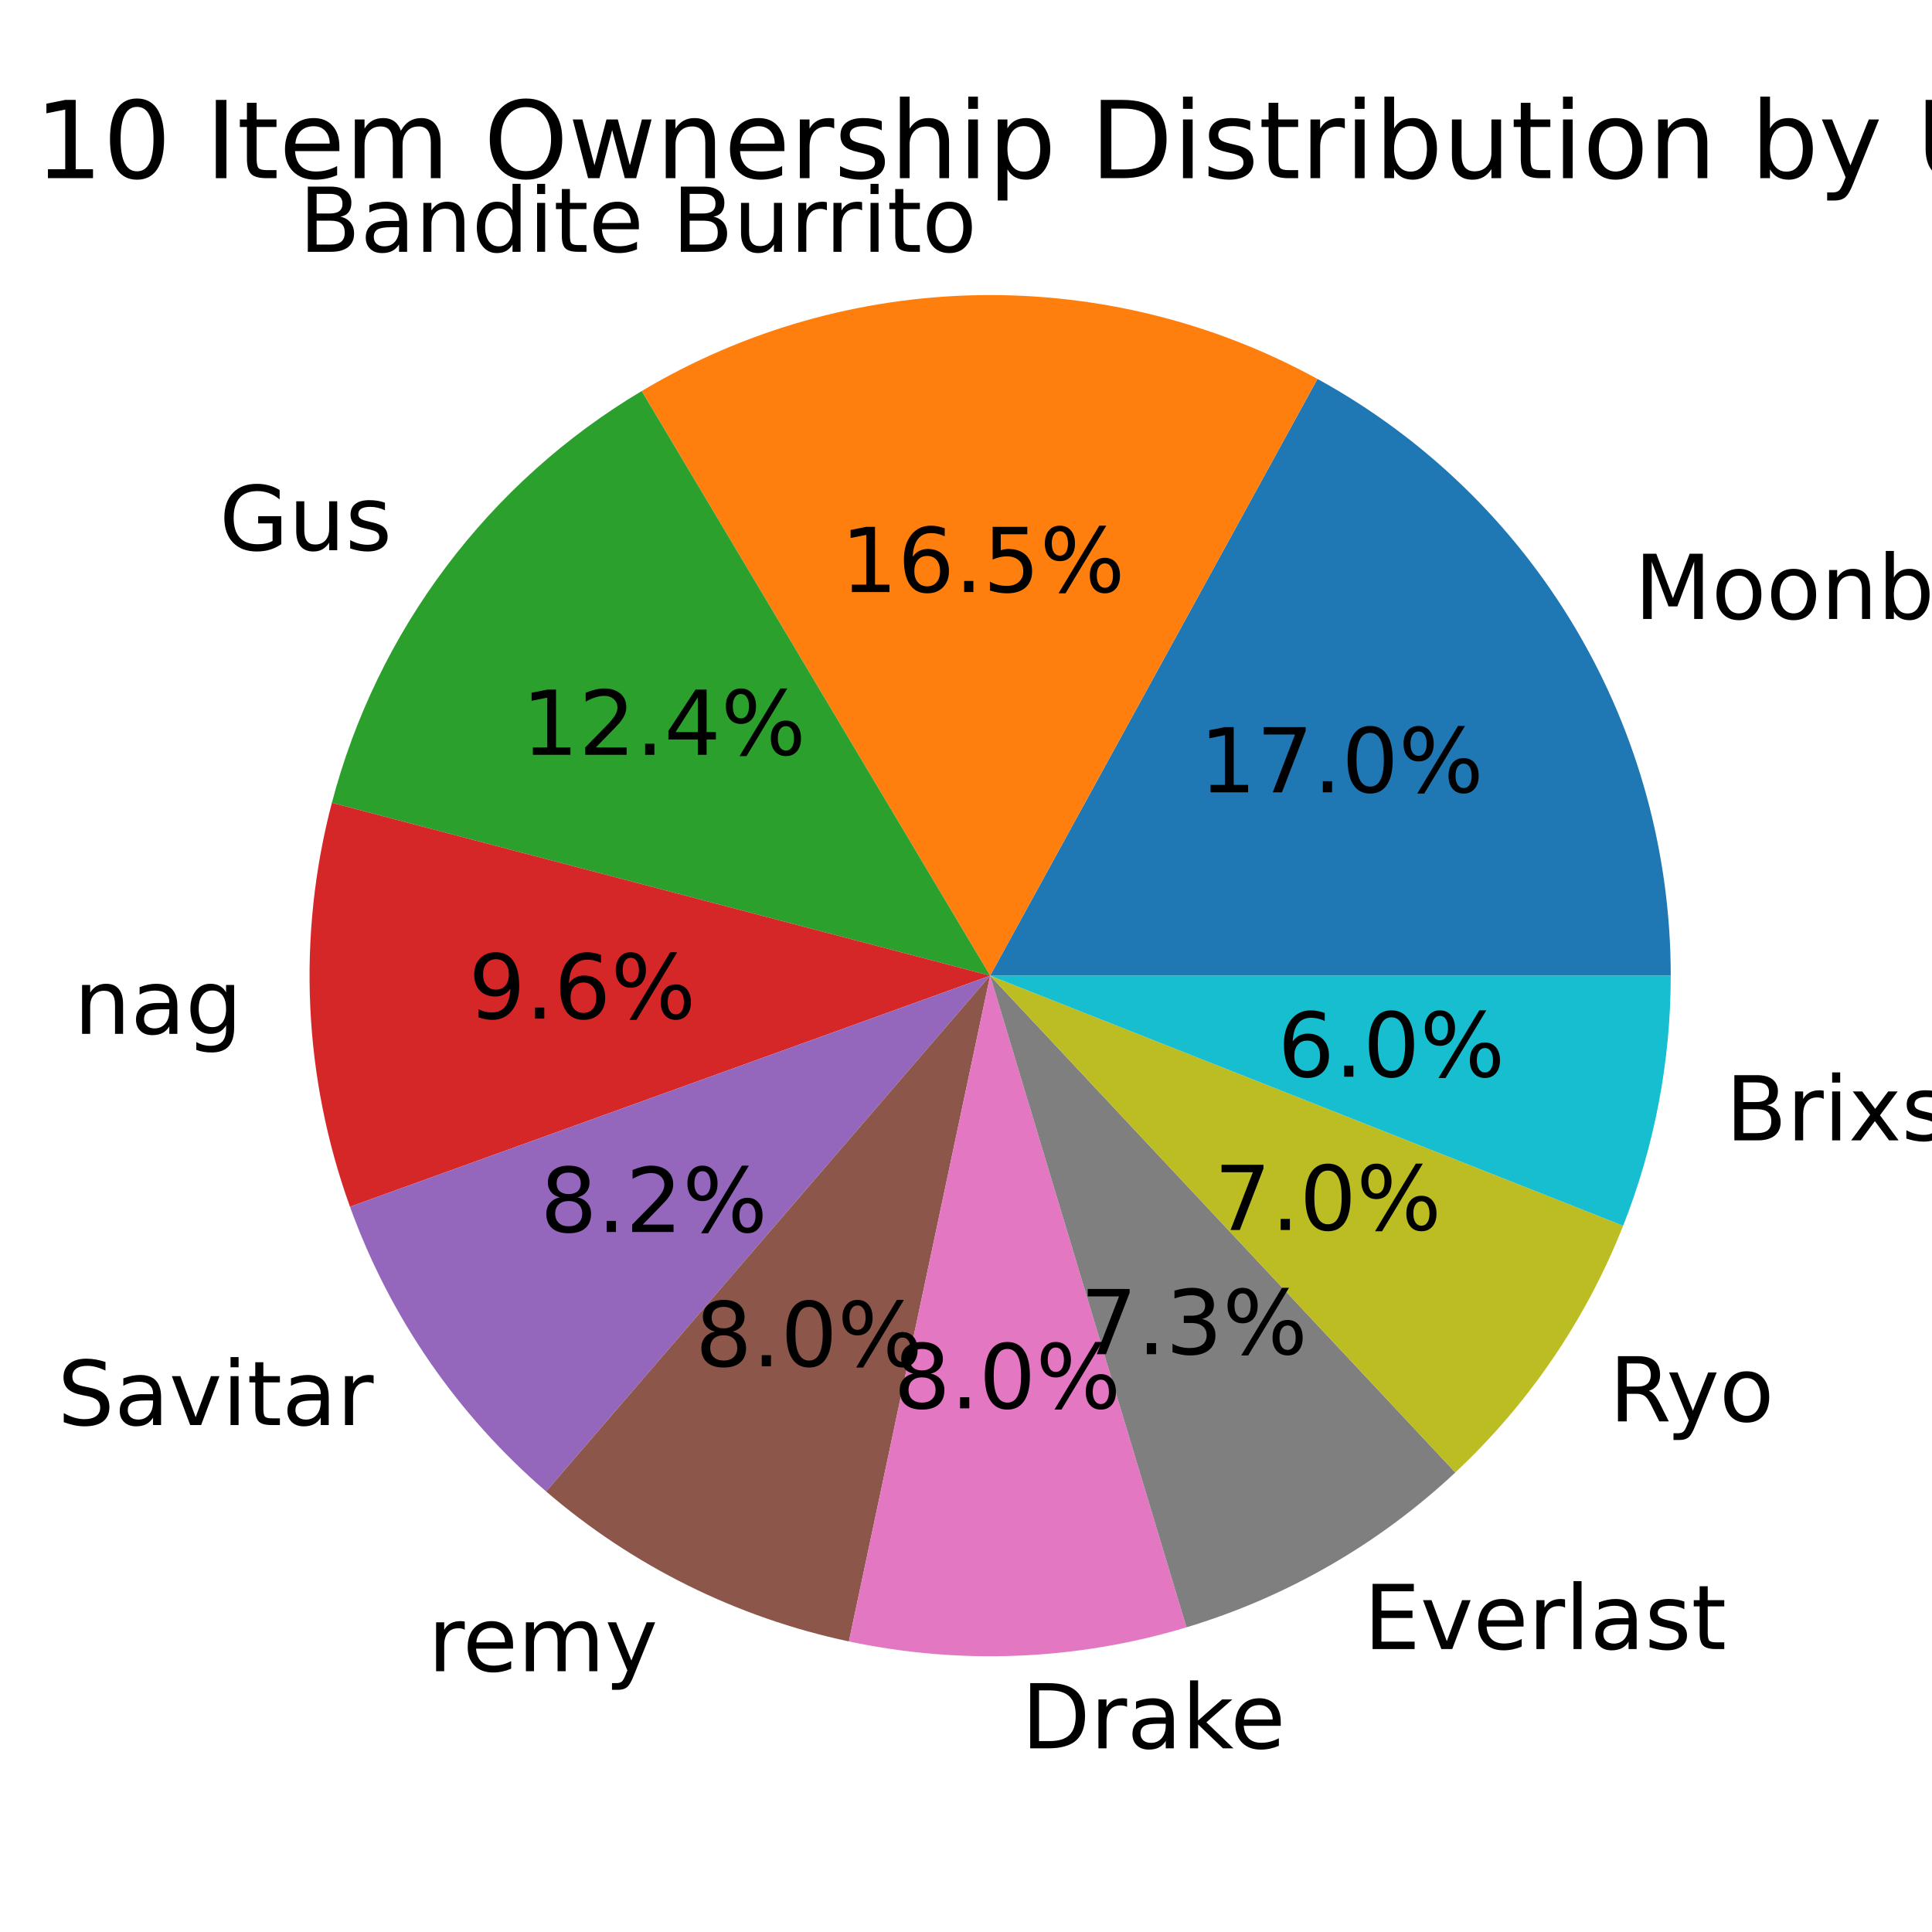
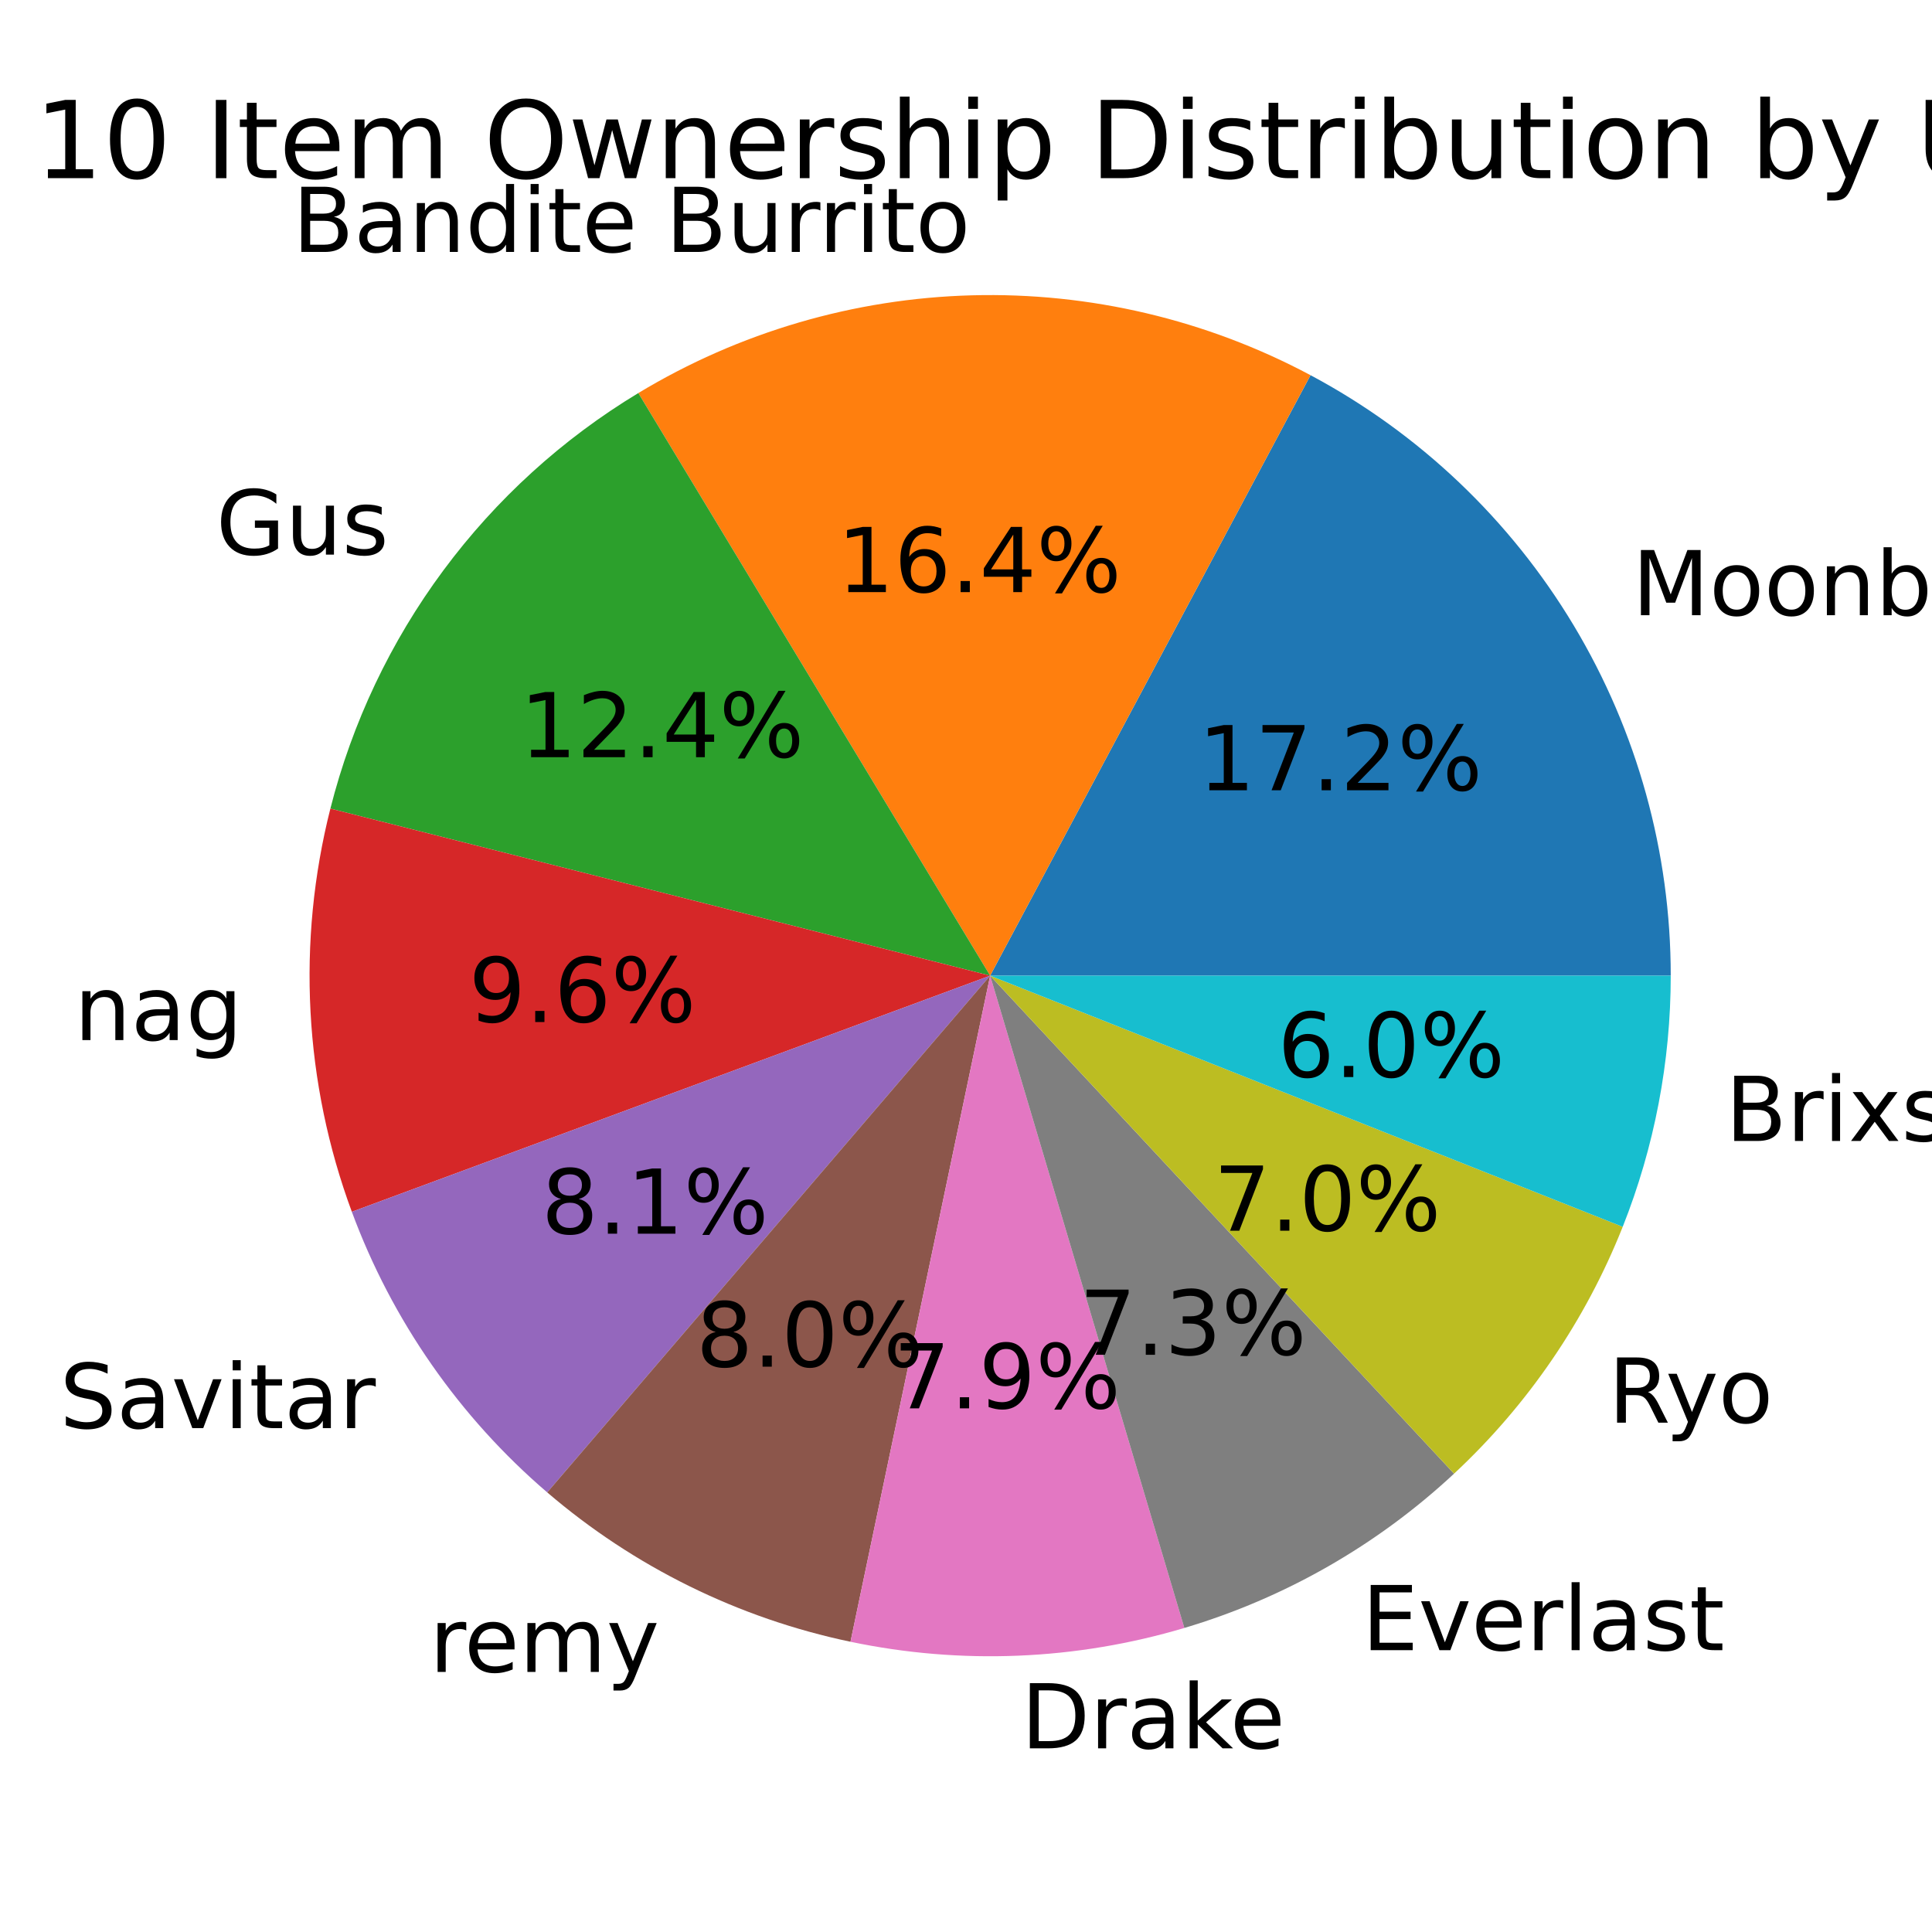
<svg xmlns="http://www.w3.org/2000/svg" xmlns:xlink="http://www.w3.org/1999/xlink" width="216pt" height="216pt" viewBox="0 0 216 216" version="1.1">
  <defs>
    <style type="text/css">*{stroke-linejoin: round; stroke-linecap: butt}</style>
  </defs>
  <g id="figure_1">
    <g id="patch_1">
      <path d="M 0 216  L 216 216  L 216 0  L 0 0  z " style="fill: #ffffff" />
    </g>
    <g id="axes_1">
      <g id="patch_2">
-         <path d="M 186.791 109.08  C 186.791 95.442 183.124 82.051 176.176 70.315  C 169.228 58.58 159.251 48.925 147.293 42.366  L 110.7 109.08  z " style="fill: #1f77b4" />
+         <path d="M 186.791 109.08  C 186.791 95.292 183.043 81.761 175.951 69.937  C 168.858 58.114 158.684 48.438 146.519 41.947  L 110.7 109.08  z " style="fill: #1f77b4" />
      </g>
      <g id="patch_3">
-         <path d="M 147.293 42.366  C 135.673 35.992 122.588 32.764 109.337 33.001  C 96.086 33.239 83.124 36.934 71.74 43.72  L 110.7 109.08  z " style="fill: #ff7f0e" />
+         <path d="M 146.519 41.947  C 134.893 35.744 121.852 32.666 108.678 33.016  C 95.505 33.366 82.646 37.133 71.365 43.945  L 110.7 109.08  z " style="fill: #ff7f0e" />
      </g>
      <g id="patch_4">
-         <path d="M 71.74 43.72  C 63.255 48.777 55.836 55.439 49.898 63.332  C 43.959 71.225 39.614 80.199 37.105 89.752  L 110.7 109.08  z " style="fill: #2ca02c" />
+         <path d="M 71.365 43.945  C 62.876 49.071 55.471 55.808 49.566 63.775  C 43.662 71.742 39.372 80.788 36.937 90.401  L 110.7 109.08  z " style="fill: #2ca02c" />
      </g>
      <g id="patch_5">
-         <path d="M 37.105 89.752  C 35.158 97.165 34.342 104.83 34.685 112.487  C 35.029 120.144 36.527 127.705 39.129 134.915  L 110.7 109.08  z " style="fill: #d62728" />
+         <path d="M 36.937 90.401  C 35.059 97.82 34.31 105.48 34.717 113.122  C 35.123 120.764 36.68 128.302 39.336 135.48  L 110.7 109.08  z " style="fill: #d62728" />
      </g>
      <g id="patch_6">
-         <path d="M 39.129 134.915  C 41.344 141.05 44.338 146.875 48.039 152.247  C 51.739 157.619 56.115 162.492 61.059 166.748  L 110.7 109.08  z " style="fill: #9467bd" />
+         <path d="M 39.336 135.48  C 41.573 141.528 44.57 147.268 48.256 152.56  C 51.941 157.853 56.284 162.655 61.18 166.852  L 110.7 109.08  z " style="fill: #9467bd" />
      </g>
      <g id="patch_7">
-         <path d="M 61.059 166.748  C 65.887 170.904 71.218 174.437 76.927 177.265  C 82.636 180.093 88.677 182.192 94.909 183.514  L 110.7 109.08  z " style="fill: #8c564b" />
+         <path d="M 61.18 166.852  C 66.02 171 71.361 174.524 77.079 177.34  C 82.797 180.157 88.847 182.243 95.085 183.551  L 110.7 109.08  z " style="fill: #8c564b" />
      </g>
      <g id="patch_8">
-         <path d="M 94.909 183.514  C 101.142 184.837 107.515 185.371 113.88 185.104  C 120.246 184.838 126.552 183.774 132.652 181.936  L 110.7 109.08  z " style="fill: #e377c2" />
+         <path d="M 95.085 183.551  C 101.25 184.844 107.551 185.366 113.844 185.106  C 120.138 184.846 126.375 183.805 132.411 182.008  L 110.7 109.08  z " style="fill: #e377c2" />
      </g>
      <g id="patch_9">
-         <path d="M 132.652 181.936  C 138.243 180.251 143.621 177.929 148.68 175.014  C 153.739 172.1 158.446 168.613 162.708 164.622  L 110.7 109.08  z " style="fill: #7f7f7f" />
+         <path d="M 132.411 182.008  C 138.016 180.339 143.41 178.03 148.486 175.126  C 153.562 172.222 158.286 168.743 162.565 164.757  L 110.7 109.08  z " style="fill: #7f7f7f" />
      </g>
      <g id="patch_10">
-         <path d="M 162.708 164.622  C 166.804 160.788 170.463 156.511 173.618 151.872  C 176.773 147.233 179.406 142.258 181.468 137.04  L 110.7 109.08  z " style="fill: #bcbd22" />
+         <path d="M 162.565 164.757  C 166.679 160.924 170.355 156.648 173.527 152.005  C 176.699 147.363 179.346 142.383 181.421 137.158  L 110.7 109.08  z " style="fill: #bcbd22" />
      </g>
      <g id="patch_11">
-         <path d="M 181.468 137.04  C 183.222 132.599 184.555 128.002 185.448 123.311  C 186.341 118.62 186.791 113.855 186.791 109.08  L 110.7 109.08  z " style="fill: #17becf" />
+         <path d="M 181.421 137.158  C 183.191 132.7 184.535 128.084 185.436 123.373  C 186.337 118.662 186.791 113.876 186.791 109.08  L 110.7 109.08  z " style="fill: #17becf" />
      </g>
      <g id="matplotlib.axis_1" />
      <g id="matplotlib.axis_2" />
      <g id="text_1">
-         <g transform="translate(182.7237 69.19819) scale(0.1 -0.1)">
+         <g transform="translate(182.476 68.78248) scale(0.1 -0.1)">
          <defs>
            <path id="DejaVuSans-4d" d="M 628 4666  L 1569 4666  L 2759 1491  L 3956 4666  L 4897 4666  L 4897 0  L 4281 0  L 4281 4097  L 3078 897  L 2444 897  L 1241 4097  L 1241 0  L 628 0  L 628 4666  z " transform="scale(0.015625)" />
            <path id="DejaVuSans-6f" d="M 1959 3097  Q 1497 3097 1228 2736  Q 959 2375 959 1747  Q 959 1119 1226 758  Q 1494 397 1959 397  Q 2419 397 2687 759  Q 2956 1122 2956 1747  Q 2956 2369 2687 2733  Q 2419 3097 1959 3097  z M 1959 3584  Q 2709 3584 3137 3096  Q 3566 2609 3566 1747  Q 3566 888 3137 398  Q 2709 -91 1959 -91  Q 1206 -91 779 398  Q 353 888 353 1747  Q 353 2609 779 3096  Q 1206 3584 1959 3584  z " transform="scale(0.015625)" />
            <path id="DejaVuSans-6e" d="M 3513 2113  L 3513 0  L 2938 0  L 2938 2094  Q 2938 2591 2744 2837  Q 2550 3084 2163 3084  Q 1697 3084 1428 2787  Q 1159 2491 1159 1978  L 1159 0  L 581 0  L 581 3500  L 1159 3500  L 1159 2956  Q 1366 3272 1645 3428  Q 1925 3584 2291 3584  Q 2894 3584 3203 3211  Q 3513 2838 3513 2113  z " transform="scale(0.015625)" />
            <path id="DejaVuSans-62" d="M 3116 1747  Q 3116 2381 2855 2742  Q 2594 3103 2138 3103  Q 1681 3103 1420 2742  Q 1159 2381 1159 1747  Q 1159 1113 1420 752  Q 1681 391 2138 391  Q 2594 391 2855 752  Q 3116 1113 3116 1747  z M 1159 2969  Q 1341 3281 1617 3432  Q 1894 3584 2278 3584  Q 2916 3584 3314 3078  Q 3713 2572 3713 1747  Q 3713 922 3314 415  Q 2916 -91 2278 -91  Q 1894 -91 1617 61  Q 1341 213 1159 525  L 1159 0  L 581 0  L 581 4863  L 1159 4863  L 1159 2969  z " transform="scale(0.015625)" />
            <path id="DejaVuSans-6c" d="M 603 4863  L 1178 4863  L 1178 0  L 603 0  L 603 4863  z " transform="scale(0.015625)" />
            <path id="DejaVuSans-6d" d="M 3328 2828  Q 3544 3216 3844 3400  Q 4144 3584 4550 3584  Q 5097 3584 5394 3201  Q 5691 2819 5691 2113  L 5691 0  L 5113 0  L 5113 2094  Q 5113 2597 4934 2840  Q 4756 3084 4391 3084  Q 3944 3084 3684 2787  Q 3425 2491 3425 1978  L 3425 0  L 2847 0  L 2847 2094  Q 2847 2600 2669 2842  Q 2491 3084 2119 3084  Q 1678 3084 1418 2786  Q 1159 2488 1159 1978  L 1159 0  L 581 0  L 581 3500  L 1159 3500  L 1159 2956  Q 1356 3278 1631 3431  Q 1906 3584 2284 3584  Q 2666 3584 2933 3390  Q 3200 3197 3328 2828  z " transform="scale(0.015625)" />
          </defs>
          <use xlink:href="#DejaVuSans-4d" />
          <use xlink:href="#DejaVuSans-6f" x="86.279" />
          <use xlink:href="#DejaVuSans-6f" x="147.461" />
          <use xlink:href="#DejaVuSans-6e" x="208.643" />
          <use xlink:href="#DejaVuSans-62" x="272.021" />
          <use xlink:href="#DejaVuSans-6c" x="335.498" />
          <use xlink:href="#DejaVuSans-6f" x="363.281" />
          <use xlink:href="#DejaVuSans-6f" x="424.463" />
          <use xlink:href="#DejaVuSans-6d" x="485.645" />
        </g>
      </g>
      <g id="text_2">
-         <g transform="translate(134.1021 88.58055) scale(0.1 -0.1)">
+         <g transform="translate(133.9669 88.3538) scale(0.1 -0.1)">
          <defs>
            <path id="DejaVuSans-31" d="M 794 531  L 1825 531  L 1825 4091  L 703 3866  L 703 4441  L 1819 4666  L 2450 4666  L 2450 531  L 3481 531  L 3481 0  L 794 0  L 794 531  z " transform="scale(0.015625)" />
            <path id="DejaVuSans-37" d="M 525 4666  L 3525 4666  L 3525 4397  L 1831 0  L 1172 0  L 2766 4134  L 525 4134  L 525 4666  z " transform="scale(0.015625)" />
            <path id="DejaVuSans-2e" d="M 684 794  L 1344 794  L 1344 0  L 684 0  L 684 794  z " transform="scale(0.015625)" />
-             <path id="DejaVuSans-30" d="M 2034 4250  Q 1547 4250 1301 3770  Q 1056 3291 1056 2328  Q 1056 1369 1301 889  Q 1547 409 2034 409  Q 2525 409 2770 889  Q 3016 1369 3016 2328  Q 3016 3291 2770 3770  Q 2525 4250 2034 4250  z M 2034 4750  Q 2819 4750 3233 4129  Q 3647 3509 3647 2328  Q 3647 1150 3233 529  Q 2819 -91 2034 -91  Q 1250 -91 836 529  Q 422 1150 422 2328  Q 422 3509 836 4129  Q 1250 4750 2034 4750  z " transform="scale(0.015625)" />
+             <path id="DejaVuSans-32" d="M 1228 531  L 3431 531  L 3431 0  L 469 0  L 469 531  Q 828 903 1448 1529  Q 2069 2156 2228 2338  Q 2531 2678 2651 2914  Q 2772 3150 2772 3378  Q 2772 3750 2511 3984  Q 2250 4219 1831 4219  Q 1534 4219 1204 4116  Q 875 4013 500 3803  L 500 4441  Q 881 4594 1212 4672  Q 1544 4750 1819 4750  Q 2544 4750 2975 4387  Q 3406 4025 3406 3419  Q 3406 3131 3298 2873  Q 3191 2616 2906 2266  Q 2828 2175 2409 1742  Q 1991 1309 1228 531  z " transform="scale(0.015625)" />
            <path id="DejaVuSans-25" d="M 4653 2053  Q 4381 2053 4226 1822  Q 4072 1591 4072 1178  Q 4072 772 4226 539  Q 4381 306 4653 306  Q 4919 306 5073 539  Q 5228 772 5228 1178  Q 5228 1588 5073 1820  Q 4919 2053 4653 2053  z M 4653 2450  Q 5147 2450 5437 2106  Q 5728 1763 5728 1178  Q 5728 594 5436 251  Q 5144 -91 4653 -91  Q 4153 -91 3862 251  Q 3572 594 3572 1178  Q 3572 1766 3864 2108  Q 4156 2450 4653 2450  z M 1428 4353  Q 1159 4353 1004 4120  Q 850 3888 850 3481  Q 850 3069 1003 2837  Q 1156 2606 1428 2606  Q 1700 2606 1854 2837  Q 2009 3069 2009 3481  Q 2009 3884 1853 4118  Q 1697 4353 1428 4353  z M 4250 4750  L 4750 4750  L 1831 -91  L 1331 -91  L 4250 4750  z M 1428 4750  Q 1922 4750 2215 4408  Q 2509 4066 2509 3481  Q 2509 2891 2217 2550  Q 1925 2209 1428 2209  Q 931 2209 642 2551  Q 353 2894 353 3481  Q 353 4063 643 4406  Q 934 4750 1428 4750  z " transform="scale(0.015625)" />
          </defs>
          <use xlink:href="#DejaVuSans-31" />
          <use xlink:href="#DejaVuSans-37" x="63.623" />
          <use xlink:href="#DejaVuSans-2e" x="127.246" />
-           <use xlink:href="#DejaVuSans-30" x="159.033" />
+           <use xlink:href="#DejaVuSans-32" x="159.033" />
          <use xlink:href="#DejaVuSans-25" x="222.656" />
        </g>
      </g>
      <g id="text_3">
-         <g transform="translate(33.43317 28.15281) scale(0.1 -0.1)">
+         <g transform="translate(32.70886 28.16893) scale(0.1 -0.1)">
          <defs>
            <path id="DejaVuSans-42" d="M 1259 2228  L 1259 519  L 2272 519  Q 2781 519 3026 730  Q 3272 941 3272 1375  Q 3272 1813 3026 2020  Q 2781 2228 2272 2228  L 1259 2228  z M 1259 4147  L 1259 2741  L 2194 2741  Q 2656 2741 2882 2914  Q 3109 3088 3109 3444  Q 3109 3797 2882 3972  Q 2656 4147 2194 4147  L 1259 4147  z M 628 4666  L 2241 4666  Q 2963 4666 3353 4366  Q 3744 4066 3744 3513  Q 3744 3084 3544 2831  Q 3344 2578 2956 2516  Q 3422 2416 3680 2098  Q 3938 1781 3938 1306  Q 3938 681 3513 340  Q 3088 0 2303 0  L 628 0  L 628 4666  z " transform="scale(0.015625)" />
            <path id="DejaVuSans-61" d="M 2194 1759  Q 1497 1759 1228 1600  Q 959 1441 959 1056  Q 959 750 1161 570  Q 1363 391 1709 391  Q 2188 391 2477 730  Q 2766 1069 2766 1631  L 2766 1759  L 2194 1759  z M 3341 1997  L 3341 0  L 2766 0  L 2766 531  Q 2569 213 2275 61  Q 1981 -91 1556 -91  Q 1019 -91 701 211  Q 384 513 384 1019  Q 384 1609 779 1909  Q 1175 2209 1959 2209  L 2766 2209  L 2766 2266  Q 2766 2663 2505 2880  Q 2244 3097 1772 3097  Q 1472 3097 1187 3025  Q 903 2953 641 2809  L 641 3341  Q 956 3463 1253 3523  Q 1550 3584 1831 3584  Q 2591 3584 2966 3190  Q 3341 2797 3341 1997  z " transform="scale(0.015625)" />
            <path id="DejaVuSans-64" d="M 2906 2969  L 2906 4863  L 3481 4863  L 3481 0  L 2906 0  L 2906 525  Q 2725 213 2448 61  Q 2172 -91 1784 -91  Q 1150 -91 751 415  Q 353 922 353 1747  Q 353 2572 751 3078  Q 1150 3584 1784 3584  Q 2172 3584 2448 3432  Q 2725 3281 2906 2969  z M 947 1747  Q 947 1113 1208 752  Q 1469 391 1925 391  Q 2381 391 2643 752  Q 2906 1113 2906 1747  Q 2906 2381 2643 2742  Q 2381 3103 1925 3103  Q 1469 3103 1208 2742  Q 947 2381 947 1747  z " transform="scale(0.015625)" />
            <path id="DejaVuSans-69" d="M 603 3500  L 1178 3500  L 1178 0  L 603 0  L 603 3500  z M 603 4863  L 1178 4863  L 1178 4134  L 603 4134  L 603 4863  z " transform="scale(0.015625)" />
            <path id="DejaVuSans-74" d="M 1172 4494  L 1172 3500  L 2356 3500  L 2356 3053  L 1172 3053  L 1172 1153  Q 1172 725 1289 603  Q 1406 481 1766 481  L 2356 481  L 2356 0  L 1766 0  Q 1100 0 847 248  Q 594 497 594 1153  L 594 3053  L 172 3053  L 172 3500  L 594 3500  L 594 4494  L 1172 4494  z " transform="scale(0.015625)" />
            <path id="DejaVuSans-65" d="M 3597 1894  L 3597 1613  L 953 1613  Q 991 1019 1311 708  Q 1631 397 2203 397  Q 2534 397 2845 478  Q 3156 559 3463 722  L 3463 178  Q 3153 47 2828 -22  Q 2503 -91 2169 -91  Q 1331 -91 842 396  Q 353 884 353 1716  Q 353 2575 817 3079  Q 1281 3584 2069 3584  Q 2775 3584 3186 3129  Q 3597 2675 3597 1894  z M 3022 2063  Q 3016 2534 2758 2815  Q 2500 3097 2075 3097  Q 1594 3097 1305 2825  Q 1016 2553 972 2059  L 3022 2063  z " transform="scale(0.015625)" />
            <path id="DejaVuSans-20" transform="scale(0.015625)" />
            <path id="DejaVuSans-75" d="M 544 1381  L 544 3500  L 1119 3500  L 1119 1403  Q 1119 906 1312 657  Q 1506 409 1894 409  Q 2359 409 2629 706  Q 2900 1003 2900 1516  L 2900 3500  L 3475 3500  L 3475 0  L 2900 0  L 2900 538  Q 2691 219 2414 64  Q 2138 -91 1772 -91  Q 1169 -91 856 284  Q 544 659 544 1381  z M 1991 3584  L 1991 3584  z " transform="scale(0.015625)" />
            <path id="DejaVuSans-72" d="M 2631 2963  Q 2534 3019 2420 3045  Q 2306 3072 2169 3072  Q 1681 3072 1420 2755  Q 1159 2438 1159 1844  L 1159 0  L 581 0  L 581 3500  L 1159 3500  L 1159 2956  Q 1341 3275 1631 3429  Q 1922 3584 2338 3584  Q 2397 3584 2469 3576  Q 2541 3569 2628 3553  L 2631 2963  z " transform="scale(0.015625)" />
          </defs>
          <use xlink:href="#DejaVuSans-42" />
          <use xlink:href="#DejaVuSans-61" x="68.604" />
          <use xlink:href="#DejaVuSans-6e" x="129.883" />
          <use xlink:href="#DejaVuSans-64" x="193.262" />
          <use xlink:href="#DejaVuSans-69" x="256.738" />
          <use xlink:href="#DejaVuSans-74" x="284.521" />
          <use xlink:href="#DejaVuSans-65" x="323.73" />
          <use xlink:href="#DejaVuSans-20" x="385.254" />
          <use xlink:href="#DejaVuSans-42" x="417.041" />
          <use xlink:href="#DejaVuSans-75" x="485.645" />
          <use xlink:href="#DejaVuSans-72" x="549.023" />
          <use xlink:href="#DejaVuSans-72" x="588.387" />
          <use xlink:href="#DejaVuSans-69" x="629.5" />
          <use xlink:href="#DejaVuSans-74" x="657.283" />
          <use xlink:href="#DejaVuSans-6f" x="696.492" />
        </g>
      </g>
      <g id="text_4">
-         <g transform="translate(93.99842 66.19216) scale(0.1 -0.1)">
+         <g transform="translate(93.60334 66.20095) scale(0.1 -0.1)">
          <defs>
            <path id="DejaVuSans-36" d="M 2113 2584  Q 1688 2584 1439 2293  Q 1191 2003 1191 1497  Q 1191 994 1439 701  Q 1688 409 2113 409  Q 2538 409 2786 701  Q 3034 994 3034 1497  Q 3034 2003 2786 2293  Q 2538 2584 2113 2584  z M 3366 4563  L 3366 3988  Q 3128 4100 2886 4159  Q 2644 4219 2406 4219  Q 1781 4219 1451 3797  Q 1122 3375 1075 2522  Q 1259 2794 1537 2939  Q 1816 3084 2150 3084  Q 2853 3084 3261 2657  Q 3669 2231 3669 1497  Q 3669 778 3244 343  Q 2819 -91 2113 -91  Q 1303 -91 875 529  Q 447 1150 447 2328  Q 447 3434 972 4092  Q 1497 4750 2381 4750  Q 2619 4750 2861 4703  Q 3103 4656 3366 4563  z " transform="scale(0.015625)" />
-             <path id="DejaVuSans-35" d="M 691 4666  L 3169 4666  L 3169 4134  L 1269 4134  L 1269 2991  Q 1406 3038 1543 3061  Q 1681 3084 1819 3084  Q 2600 3084 3056 2656  Q 3513 2228 3513 1497  Q 3513 744 3044 326  Q 2575 -91 1722 -91  Q 1428 -91 1123 -41  Q 819 9 494 109  L 494 744  Q 775 591 1075 516  Q 1375 441 1709 441  Q 2250 441 2565 725  Q 2881 1009 2881 1497  Q 2881 1984 2565 2268  Q 2250 2553 1709 2553  Q 1456 2553 1204 2497  Q 953 2441 691 2322  L 691 4666  z " transform="scale(0.015625)" />
+             <path id="DejaVuSans-34" d="M 2419 4116  L 825 1625  L 2419 1625  L 2419 4116  z M 2253 4666  L 3047 4666  L 3047 1625  L 3713 1625  L 3713 1100  L 3047 1100  L 3047 0  L 2419 0  L 2419 1100  L 313 1100  L 313 1709  L 2253 4666  z " transform="scale(0.015625)" />
          </defs>
          <use xlink:href="#DejaVuSans-31" />
          <use xlink:href="#DejaVuSans-36" x="63.623" />
          <use xlink:href="#DejaVuSans-2e" x="127.246" />
-           <use xlink:href="#DejaVuSans-35" x="159.033" />
+           <use xlink:href="#DejaVuSans-34" x="159.033" />
          <use xlink:href="#DejaVuSans-25" x="222.656" />
        </g>
      </g>
      <g id="text_5">
-         <g transform="translate(24.52214 61.51627) scale(0.1 -0.1)">
+         <g transform="translate(24.15782 62.00416) scale(0.1 -0.1)">
          <defs>
            <path id="DejaVuSans-47" d="M 3809 666  L 3809 1919  L 2778 1919  L 2778 2438  L 4434 2438  L 4434 434  Q 4069 175 3628 42  Q 3188 -91 2688 -91  Q 1594 -91 976 548  Q 359 1188 359 2328  Q 359 3472 976 4111  Q 1594 4750 2688 4750  Q 3144 4750 3555 4637  Q 3966 4525 4313 4306  L 4313 3634  Q 3963 3931 3569 4081  Q 3175 4231 2741 4231  Q 1884 4231 1454 3753  Q 1025 3275 1025 2328  Q 1025 1384 1454 906  Q 1884 428 2741 428  Q 3075 428 3337 486  Q 3600 544 3809 666  z " transform="scale(0.015625)" />
            <path id="DejaVuSans-73" d="M 2834 3397  L 2834 2853  Q 2591 2978 2328 3040  Q 2066 3103 1784 3103  Q 1356 3103 1142 2972  Q 928 2841 928 2578  Q 928 2378 1081 2264  Q 1234 2150 1697 2047  L 1894 2003  Q 2506 1872 2764 1633  Q 3022 1394 3022 966  Q 3022 478 2636 193  Q 2250 -91 1575 -91  Q 1294 -91 989 -36  Q 684 19 347 128  L 347 722  Q 666 556 975 473  Q 1284 391 1588 391  Q 1994 391 2212 530  Q 2431 669 2431 922  Q 2431 1156 2273 1281  Q 2116 1406 1581 1522  L 1381 1569  Q 847 1681 609 1914  Q 372 2147 372 2553  Q 372 3047 722 3315  Q 1072 3584 1716 3584  Q 2034 3584 2315 3537  Q 2597 3491 2834 3397  z " transform="scale(0.015625)" />
          </defs>
          <use xlink:href="#DejaVuSans-47" />
          <use xlink:href="#DejaVuSans-75" x="77.49" />
          <use xlink:href="#DejaVuSans-73" x="140.869" />
        </g>
      </g>
      <g id="text_6">
-         <g transform="translate(58.33502 84.39041) scale(0.1 -0.1)">
-           <defs>
-             <path id="DejaVuSans-32" d="M 1228 531  L 3431 531  L 3431 0  L 469 0  L 469 531  Q 828 903 1448 1529  Q 2069 2156 2228 2338  Q 2531 2678 2651 2914  Q 2772 3150 2772 3378  Q 2772 3750 2511 3984  Q 2250 4219 1831 4219  Q 1534 4219 1204 4116  Q 875 4013 500 3803  L 500 4441  Q 881 4594 1212 4672  Q 1544 4750 1819 4750  Q 2544 4750 2975 4387  Q 3406 4025 3406 3419  Q 3406 3131 3298 2873  Q 3191 2616 2906 2266  Q 2828 2175 2409 1742  Q 1991 1309 1228 531  z " transform="scale(0.015625)" />
-             <path id="DejaVuSans-34" d="M 2419 4116  L 825 1625  L 2419 1625  L 2419 4116  z M 2253 4666  L 3047 4666  L 3047 1625  L 3713 1625  L 3713 1100  L 3047 1100  L 3047 0  L 2419 0  L 2419 1100  L 313 1100  L 313 1709  L 2253 4666  z " transform="scale(0.015625)" />
-           </defs>
+         <g transform="translate(58.13629 84.65653) scale(0.1 -0.1)">
          <use xlink:href="#DejaVuSans-31" />
          <use xlink:href="#DejaVuSans-32" x="63.623" />
          <use xlink:href="#DejaVuSans-2e" x="127.246" />
          <use xlink:href="#DejaVuSans-34" x="159.033" />
          <use xlink:href="#DejaVuSans-25" x="222.656" />
        </g>
      </g>
      <g id="text_7">
-         <g transform="translate(8.269897 115.5874) scale(0.1 -0.1)">
+         <g transform="translate(8.304119 116.2857) scale(0.1 -0.1)">
          <defs>
            <path id="DejaVuSans-67" d="M 2906 1791  Q 2906 2416 2648 2759  Q 2391 3103 1925 3103  Q 1463 3103 1205 2759  Q 947 2416 947 1791  Q 947 1169 1205 825  Q 1463 481 1925 481  Q 2391 481 2648 825  Q 2906 1169 2906 1791  z M 3481 434  Q 3481 -459 3084 -895  Q 2688 -1331 1869 -1331  Q 1566 -1331 1297 -1286  Q 1028 -1241 775 -1147  L 775 -588  Q 1028 -725 1275 -790  Q 1522 -856 1778 -856  Q 2344 -856 2625 -561  Q 2906 -266 2906 331  L 2906 616  Q 2728 306 2450 153  Q 2172 0 1784 0  Q 1141 0 747 490  Q 353 981 353 1791  Q 353 2603 747 3093  Q 1141 3584 1784 3584  Q 2172 3584 2450 3431  Q 2728 3278 2906 2969  L 2906 3500  L 3481 3500  L 3481 434  z " transform="scale(0.015625)" />
          </defs>
          <use xlink:href="#DejaVuSans-6e" />
          <use xlink:href="#DejaVuSans-61" x="63.379" />
          <use xlink:href="#DejaVuSans-67" x="124.658" />
        </g>
      </g>
      <g id="text_8">
-         <g transform="translate(52.38891 113.8838) scale(0.1 -0.1)">
+         <g transform="translate(52.40757 114.2646) scale(0.1 -0.1)">
          <defs>
            <path id="DejaVuSans-39" d="M 703 97  L 703 672  Q 941 559 1184 500  Q 1428 441 1663 441  Q 2288 441 2617 861  Q 2947 1281 2994 2138  Q 2813 1869 2534 1725  Q 2256 1581 1919 1581  Q 1219 1581 811 2004  Q 403 2428 403 3163  Q 403 3881 828 4315  Q 1253 4750 1959 4750  Q 2769 4750 3195 4129  Q 3622 3509 3622 2328  Q 3622 1225 3098 567  Q 2575 -91 1691 -91  Q 1453 -91 1209 -44  Q 966 3 703 97  z M 1959 2075  Q 2384 2075 2632 2365  Q 2881 2656 2881 3163  Q 2881 3666 2632 3958  Q 2384 4250 1959 4250  Q 1534 4250 1286 3958  Q 1038 3666 1038 3163  Q 1038 2656 1286 2365  Q 1534 2075 1959 2075  z " transform="scale(0.015625)" />
          </defs>
          <use xlink:href="#DejaVuSans-39" />
          <use xlink:href="#DejaVuSans-2e" x="63.623" />
          <use xlink:href="#DejaVuSans-36" x="95.41" />
          <use xlink:href="#DejaVuSans-25" x="159.033" />
        </g>
      </g>
      <g id="text_9">
-         <g transform="translate(6.43978 159.3231) scale(0.1 -0.1)">
+         <g transform="translate(6.678396 159.6676) scale(0.1 -0.1)">
          <defs>
            <path id="DejaVuSans-53" d="M 3425 4513  L 3425 3897  Q 3066 4069 2747 4153  Q 2428 4238 2131 4238  Q 1616 4238 1336 4038  Q 1056 3838 1056 3469  Q 1056 3159 1242 3001  Q 1428 2844 1947 2747  L 2328 2669  Q 3034 2534 3370 2195  Q 3706 1856 3706 1288  Q 3706 609 3251 259  Q 2797 -91 1919 -91  Q 1588 -91 1214 -16  Q 841 59 441 206  L 441 856  Q 825 641 1194 531  Q 1563 422 1919 422  Q 2459 422 2753 634  Q 3047 847 3047 1241  Q 3047 1584 2836 1778  Q 2625 1972 2144 2069  L 1759 2144  Q 1053 2284 737 2584  Q 422 2884 422 3419  Q 422 4038 858 4394  Q 1294 4750 2059 4750  Q 2388 4750 2728 4690  Q 3069 4631 3425 4513  z " transform="scale(0.015625)" />
            <path id="DejaVuSans-76" d="M 191 3500  L 800 3500  L 1894 563  L 2988 3500  L 3597 3500  L 2284 0  L 1503 0  L 191 3500  z " transform="scale(0.015625)" />
          </defs>
          <use xlink:href="#DejaVuSans-53" />
          <use xlink:href="#DejaVuSans-61" x="63.477" />
          <use xlink:href="#DejaVuSans-76" x="124.756" />
          <use xlink:href="#DejaVuSans-69" x="183.936" />
          <use xlink:href="#DejaVuSans-74" x="211.719" />
          <use xlink:href="#DejaVuSans-61" x="250.928" />
          <use xlink:href="#DejaVuSans-72" x="312.207" />
        </g>
      </g>
      <g id="text_10">
-         <g transform="translate(60.40089 137.7396) scale(0.1 -0.1)">
+         <g transform="translate(60.53104 137.9275) scale(0.1 -0.1)">
          <defs>
            <path id="DejaVuSans-38" d="M 2034 2216  Q 1584 2216 1326 1975  Q 1069 1734 1069 1313  Q 1069 891 1326 650  Q 1584 409 2034 409  Q 2484 409 2743 651  Q 3003 894 3003 1313  Q 3003 1734 2745 1975  Q 2488 2216 2034 2216  z M 1403 2484  Q 997 2584 770 2862  Q 544 3141 544 3541  Q 544 4100 942 4425  Q 1341 4750 2034 4750  Q 2731 4750 3128 4425  Q 3525 4100 3525 3541  Q 3525 3141 3298 2862  Q 3072 2584 2669 2484  Q 3125 2378 3379 2068  Q 3634 1759 3634 1313  Q 3634 634 3220 271  Q 2806 -91 2034 -91  Q 1263 -91 848 271  Q 434 634 434 1313  Q 434 1759 690 2068  Q 947 2378 1403 2484  z M 1172 3481  Q 1172 3119 1398 2916  Q 1625 2713 2034 2713  Q 2441 2713 2670 2916  Q 2900 3119 2900 3481  Q 2900 3844 2670 4047  Q 2441 4250 2034 4250  Q 1625 4250 1398 4047  Q 1172 3844 1172 3481  z " transform="scale(0.015625)" />
          </defs>
          <use xlink:href="#DejaVuSans-38" />
          <use xlink:href="#DejaVuSans-2e" x="63.623" />
-           <use xlink:href="#DejaVuSans-32" x="95.41" />
+           <use xlink:href="#DejaVuSans-31" x="95.41" />
          <use xlink:href="#DejaVuSans-25" x="159.033" />
        </g>
      </g>
      <g id="text_11">
-         <g transform="translate(47.85129 186.843) scale(0.1 -0.1)">
+         <g transform="translate(48.01894 186.9258) scale(0.1 -0.1)">
          <defs>
            <path id="DejaVuSans-79" d="M 2059 -325  Q 1816 -950 1584 -1140  Q 1353 -1331 966 -1331  L 506 -1331  L 506 -850  L 844 -850  Q 1081 -850 1212 -737  Q 1344 -625 1503 -206  L 1606 56  L 191 3500  L 800 3500  L 1894 763  L 2988 3500  L 3597 3500  L 2059 -325  z " transform="scale(0.015625)" />
          </defs>
          <use xlink:href="#DejaVuSans-72" />
          <use xlink:href="#DejaVuSans-65" x="38.863" />
          <use xlink:href="#DejaVuSans-6d" x="100.387" />
          <use xlink:href="#DejaVuSans-79" x="197.799" />
        </g>
      </g>
      <g id="text_12">
-         <g transform="translate(77.73387 152.7505) scale(0.1 -0.1)">
+         <g transform="translate(77.82532 152.7956) scale(0.1 -0.1)">
+           <defs>
+             <path id="DejaVuSans-30" d="M 2034 4250  Q 1547 4250 1301 3770  Q 1056 3291 1056 2328  Q 1056 1369 1301 889  Q 1547 409 2034 409  Q 2525 409 2770 889  Q 3016 1369 3016 2328  Q 3016 3291 2770 3770  Q 2525 4250 2034 4250  z M 2034 4750  Q 2819 4750 3233 4129  Q 3647 3509 3647 2328  Q 3647 1150 3233 529  Q 2819 -91 2034 -91  Q 1250 -91 836 529  Q 422 1150 422 2328  Q 422 3509 836 4129  Q 1250 4750 2034 4750  z " transform="scale(0.015625)" />
+           </defs>
          <use xlink:href="#DejaVuSans-38" />
          <use xlink:href="#DejaVuSans-2e" x="63.623" />
          <use xlink:href="#DejaVuSans-30" x="95.41" />
          <use xlink:href="#DejaVuSans-25" x="159.033" />
        </g>
      </g>
      <g id="text_13">
-         <g transform="translate(114.1983 195.4662) scale(0.1 -0.1)">
+         <g transform="translate(114.1589 195.4679) scale(0.1 -0.1)">
          <defs>
            <path id="DejaVuSans-44" d="M 1259 4147  L 1259 519  L 2022 519  Q 2988 519 3436 956  Q 3884 1394 3884 2338  Q 3884 3275 3436 3711  Q 2988 4147 2022 4147  L 1259 4147  z M 628 4666  L 1925 4666  Q 3281 4666 3915 4102  Q 4550 3538 4550 2338  Q 4550 1131 3912 565  Q 3275 0 1925 0  L 628 0  L 628 4666  z " transform="scale(0.015625)" />
            <path id="DejaVuSans-6b" d="M 581 4863  L 1159 4863  L 1159 1991  L 2875 3500  L 3609 3500  L 1753 1863  L 3688 0  L 2938 0  L 1159 1709  L 1159 0  L 581 0  L 581 4863  z " transform="scale(0.015625)" />
          </defs>
          <use xlink:href="#DejaVuSans-44" />
          <use xlink:href="#DejaVuSans-72" x="77.002" />
          <use xlink:href="#DejaVuSans-61" x="118.115" />
          <use xlink:href="#DejaVuSans-6b" x="179.395" />
          <use xlink:href="#DejaVuSans-65" x="233.68" />
        </g>
      </g>
      <g id="text_14">
-         <g transform="translate(99.90584 157.454) scale(0.1 -0.1)">
-           <use xlink:href="#DejaVuSans-38" />
-           <use xlink:href="#DejaVuSans-2e" x="63.623" />
-           <use xlink:href="#DejaVuSans-30" x="95.41" />
+         <g transform="translate(99.88433 157.4549) scale(0.1 -0.1)">
+           <use xlink:href="#DejaVuSans-37" />
+           <use xlink:href="#DejaVuSans-2e" x="63.623" />
+           <use xlink:href="#DejaVuSans-39" x="95.41" />
          <use xlink:href="#DejaVuSans-25" x="159.033" />
        </g>
      </g>
      <g id="text_15">
-         <g transform="translate(152.4778 184.3673) scale(0.1 -0.1)">
+         <g transform="translate(152.2643 184.4899) scale(0.1 -0.1)">
          <defs>
            <path id="DejaVuSans-45" d="M 628 4666  L 3578 4666  L 3578 4134  L 1259 4134  L 1259 2753  L 3481 2753  L 3481 2222  L 1259 2222  L 1259 531  L 3634 531  L 3634 0  L 628 0  L 628 4666  z " transform="scale(0.015625)" />
          </defs>
          <use xlink:href="#DejaVuSans-45" />
          <use xlink:href="#DejaVuSans-76" x="63.184" />
          <use xlink:href="#DejaVuSans-65" x="122.363" />
          <use xlink:href="#DejaVuSans-72" x="183.887" />
          <use xlink:href="#DejaVuSans-6c" x="225" />
          <use xlink:href="#DejaVuSans-61" x="252.783" />
          <use xlink:href="#DejaVuSans-73" x="314.062" />
          <use xlink:href="#DejaVuSans-74" x="366.162" />
        </g>
      </g>
      <g id="text_16">
-         <g transform="translate(120.7856 151.4001) scale(0.1 -0.1)">
+         <g transform="translate(120.6691 151.4669) scale(0.1 -0.1)">
          <defs>
            <path id="DejaVuSans-33" d="M 2597 2516  Q 3050 2419 3304 2112  Q 3559 1806 3559 1356  Q 3559 666 3084 287  Q 2609 -91 1734 -91  Q 1441 -91 1130 -33  Q 819 25 488 141  L 488 750  Q 750 597 1062 519  Q 1375 441 1716 441  Q 2309 441 2620 675  Q 2931 909 2931 1356  Q 2931 1769 2642 2001  Q 2353 2234 1838 2234  L 1294 2234  L 1294 2753  L 1863 2753  Q 2328 2753 2575 2939  Q 2822 3125 2822 3475  Q 2822 3834 2567 4026  Q 2313 4219 1838 4219  Q 1578 4219 1281 4162  Q 984 4106 628 3988  L 628 4550  Q 988 4650 1302 4700  Q 1616 4750 1894 4750  Q 2613 4750 3031 4423  Q 3450 4097 3450 3541  Q 3450 3153 3228 2886  Q 3006 2619 2597 2516  z " transform="scale(0.015625)" />
          </defs>
          <use xlink:href="#DejaVuSans-37" />
          <use xlink:href="#DejaVuSans-2e" x="63.623" />
          <use xlink:href="#DejaVuSans-33" x="95.41" />
          <use xlink:href="#DejaVuSans-25" x="159.033" />
        </g>
      </g>
      <g id="text_17">
-         <g transform="translate(179.9098 158.9106) scale(0.1 -0.1)">
+         <g transform="translate(179.8097 159.0573) scale(0.1 -0.1)">
          <defs>
            <path id="DejaVuSans-52" d="M 2841 2188  Q 3044 2119 3236 1894  Q 3428 1669 3622 1275  L 4263 0  L 3584 0  L 2988 1197  Q 2756 1666 2539 1819  Q 2322 1972 1947 1972  L 1259 1972  L 1259 0  L 628 0  L 628 4666  L 2053 4666  Q 2853 4666 3247 4331  Q 3641 3997 3641 3322  Q 3641 2881 3436 2590  Q 3231 2300 2841 2188  z M 1259 4147  L 1259 2491  L 2053 2491  Q 2509 2491 2742 2702  Q 2975 2913 2975 3322  Q 2975 3731 2742 3939  Q 2509 4147 2053 4147  L 1259 4147  z " transform="scale(0.015625)" />
          </defs>
          <use xlink:href="#DejaVuSans-52" />
          <use xlink:href="#DejaVuSans-79" x="63.982" />
          <use xlink:href="#DejaVuSans-6f" x="123.162" />
        </g>
      </g>
      <g id="text_18">
-         <g transform="translate(135.7484 137.5146) scale(0.1 -0.1)">
+         <g transform="translate(135.6939 137.5946) scale(0.1 -0.1)">
          <use xlink:href="#DejaVuSans-37" />
          <use xlink:href="#DejaVuSans-2e" x="63.623" />
          <use xlink:href="#DejaVuSans-30" x="95.41" />
          <use xlink:href="#DejaVuSans-25" x="159.033" />
        </g>
      </g>
      <g id="text_19">
-         <g transform="translate(192.9231 127.4937) scale(0.1 -0.1)">
+         <g transform="translate(192.91 127.562) scale(0.1 -0.1)">
          <defs>
            <path id="DejaVuSans-78" d="M 3513 3500  L 2247 1797  L 3578 0  L 2900 0  L 1881 1375  L 863 0  L 184 0  L 1544 1831  L 300 3500  L 978 3500  L 1906 2253  L 2834 3500  L 3513 3500  z " transform="scale(0.015625)" />
          </defs>
          <use xlink:href="#DejaVuSans-42" />
          <use xlink:href="#DejaVuSans-72" x="68.604" />
          <use xlink:href="#DejaVuSans-69" x="109.717" />
          <use xlink:href="#DejaVuSans-78" x="137.5" />
          <use xlink:href="#DejaVuSans-73" x="196.68" />
          <use xlink:href="#DejaVuSans-74" x="248.779" />
          <use xlink:href="#DejaVuSans-65" x="287.988" />
          <use xlink:href="#DejaVuSans-72" x="349.512" />
        </g>
      </g>
      <g id="text_20">
-         <g transform="translate(142.8466 120.3781) scale(0.1 -0.1)">
+         <g transform="translate(142.8395 120.4154) scale(0.1 -0.1)">
          <use xlink:href="#DejaVuSans-36" />
          <use xlink:href="#DejaVuSans-2e" x="63.623" />
          <use xlink:href="#DejaVuSans-30" x="95.41" />
          <use xlink:href="#DejaVuSans-25" x="159.033" />
        </g>
      </g>
      <g id="text_21">
        <g transform="translate(-20.19281 19.92) scale(0.12 -0.12)">
          <defs>
            <path id="DejaVuSans-54" d="M -19 4666  L 3928 4666  L 3928 4134  L 2272 4134  L 2272 0  L 1638 0  L 1638 4134  L -19 4134  L -19 4666  z " transform="scale(0.015625)" />
            <path id="DejaVuSans-70" d="M 1159 525  L 1159 -1331  L 581 -1331  L 581 3500  L 1159 3500  L 1159 2969  Q 1341 3281 1617 3432  Q 1894 3584 2278 3584  Q 2916 3584 3314 3078  Q 3713 2572 3713 1747  Q 3713 922 3314 415  Q 2916 -91 2278 -91  Q 1894 -91 1617 61  Q 1341 213 1159 525  z M 3116 1747  Q 3116 2381 2855 2742  Q 2594 3103 2138 3103  Q 1681 3103 1420 2742  Q 1159 2381 1159 1747  Q 1159 1113 1420 752  Q 1681 391 2138 391  Q 2594 391 2855 752  Q 3116 1113 3116 1747  z " transform="scale(0.015625)" />
            <path id="DejaVuSans-49" d="M 628 4666  L 1259 4666  L 1259 0  L 628 0  L 628 4666  z " transform="scale(0.015625)" />
            <path id="DejaVuSans-4f" d="M 2522 4238  Q 1834 4238 1429 3725  Q 1025 3213 1025 2328  Q 1025 1447 1429 934  Q 1834 422 2522 422  Q 3209 422 3611 934  Q 4013 1447 4013 2328  Q 4013 3213 3611 3725  Q 3209 4238 2522 4238  z M 2522 4750  Q 3503 4750 4090 4092  Q 4678 3434 4678 2328  Q 4678 1225 4090 567  Q 3503 -91 2522 -91  Q 1538 -91 948 565  Q 359 1222 359 2328  Q 359 3434 948 4092  Q 1538 4750 2522 4750  z " transform="scale(0.015625)" />
            <path id="DejaVuSans-77" d="M 269 3500  L 844 3500  L 1563 769  L 2278 3500  L 2956 3500  L 3675 769  L 4391 3500  L 4966 3500  L 4050 0  L 3372 0  L 2619 2869  L 1863 0  L 1184 0  L 269 3500  z " transform="scale(0.015625)" />
            <path id="DejaVuSans-68" d="M 3513 2113  L 3513 0  L 2938 0  L 2938 2094  Q 2938 2591 2744 2837  Q 2550 3084 2163 3084  Q 1697 3084 1428 2787  Q 1159 2491 1159 1978  L 1159 0  L 581 0  L 581 4863  L 1159 4863  L 1159 2956  Q 1366 3272 1645 3428  Q 1925 3584 2291 3584  Q 2894 3584 3203 3211  Q 3513 2838 3513 2113  z " transform="scale(0.015625)" />
            <path id="DejaVuSans-55" d="M 556 4666  L 1191 4666  L 1191 1831  Q 1191 1081 1462 751  Q 1734 422 2344 422  Q 2950 422 3222 751  Q 3494 1081 3494 1831  L 3494 4666  L 4128 4666  L 4128 1753  Q 4128 841 3676 375  Q 3225 -91 2344 -91  Q 1459 -91 1007 375  Q 556 841 556 1753  L 556 4666  z " transform="scale(0.015625)" />
          </defs>
          <use xlink:href="#DejaVuSans-54" />
          <use xlink:href="#DejaVuSans-6f" x="44.084" />
          <use xlink:href="#DejaVuSans-70" x="105.266" />
          <use xlink:href="#DejaVuSans-20" x="168.742" />
          <use xlink:href="#DejaVuSans-31" x="200.529" />
          <use xlink:href="#DejaVuSans-30" x="264.152" />
          <use xlink:href="#DejaVuSans-20" x="327.775" />
          <use xlink:href="#DejaVuSans-49" x="359.562" />
          <use xlink:href="#DejaVuSans-74" x="389.055" />
          <use xlink:href="#DejaVuSans-65" x="428.264" />
          <use xlink:href="#DejaVuSans-6d" x="489.787" />
          <use xlink:href="#DejaVuSans-20" x="587.199" />
          <use xlink:href="#DejaVuSans-4f" x="618.986" />
          <use xlink:href="#DejaVuSans-77" x="697.697" />
          <use xlink:href="#DejaVuSans-6e" x="779.484" />
          <use xlink:href="#DejaVuSans-65" x="842.863" />
          <use xlink:href="#DejaVuSans-72" x="904.387" />
          <use xlink:href="#DejaVuSans-73" x="945.5" />
          <use xlink:href="#DejaVuSans-68" x="997.6" />
          <use xlink:href="#DejaVuSans-69" x="1060.979" />
          <use xlink:href="#DejaVuSans-70" x="1088.762" />
          <use xlink:href="#DejaVuSans-20" x="1152.238" />
          <use xlink:href="#DejaVuSans-44" x="1184.025" />
          <use xlink:href="#DejaVuSans-69" x="1261.027" />
          <use xlink:href="#DejaVuSans-73" x="1288.811" />
          <use xlink:href="#DejaVuSans-74" x="1340.91" />
          <use xlink:href="#DejaVuSans-72" x="1380.119" />
          <use xlink:href="#DejaVuSans-69" x="1421.232" />
          <use xlink:href="#DejaVuSans-62" x="1449.016" />
          <use xlink:href="#DejaVuSans-75" x="1512.492" />
          <use xlink:href="#DejaVuSans-74" x="1575.871" />
          <use xlink:href="#DejaVuSans-69" x="1615.08" />
          <use xlink:href="#DejaVuSans-6f" x="1642.863" />
          <use xlink:href="#DejaVuSans-6e" x="1704.045" />
          <use xlink:href="#DejaVuSans-20" x="1767.424" />
          <use xlink:href="#DejaVuSans-62" x="1799.211" />
          <use xlink:href="#DejaVuSans-79" x="1862.688" />
          <use xlink:href="#DejaVuSans-20" x="1921.867" />
          <use xlink:href="#DejaVuSans-55" x="1953.654" />
          <use xlink:href="#DejaVuSans-73" x="2026.848" />
          <use xlink:href="#DejaVuSans-65" x="2078.947" />
          <use xlink:href="#DejaVuSans-72" x="2140.471" />
        </g>
      </g>
    </g>
  </g>
</svg>
